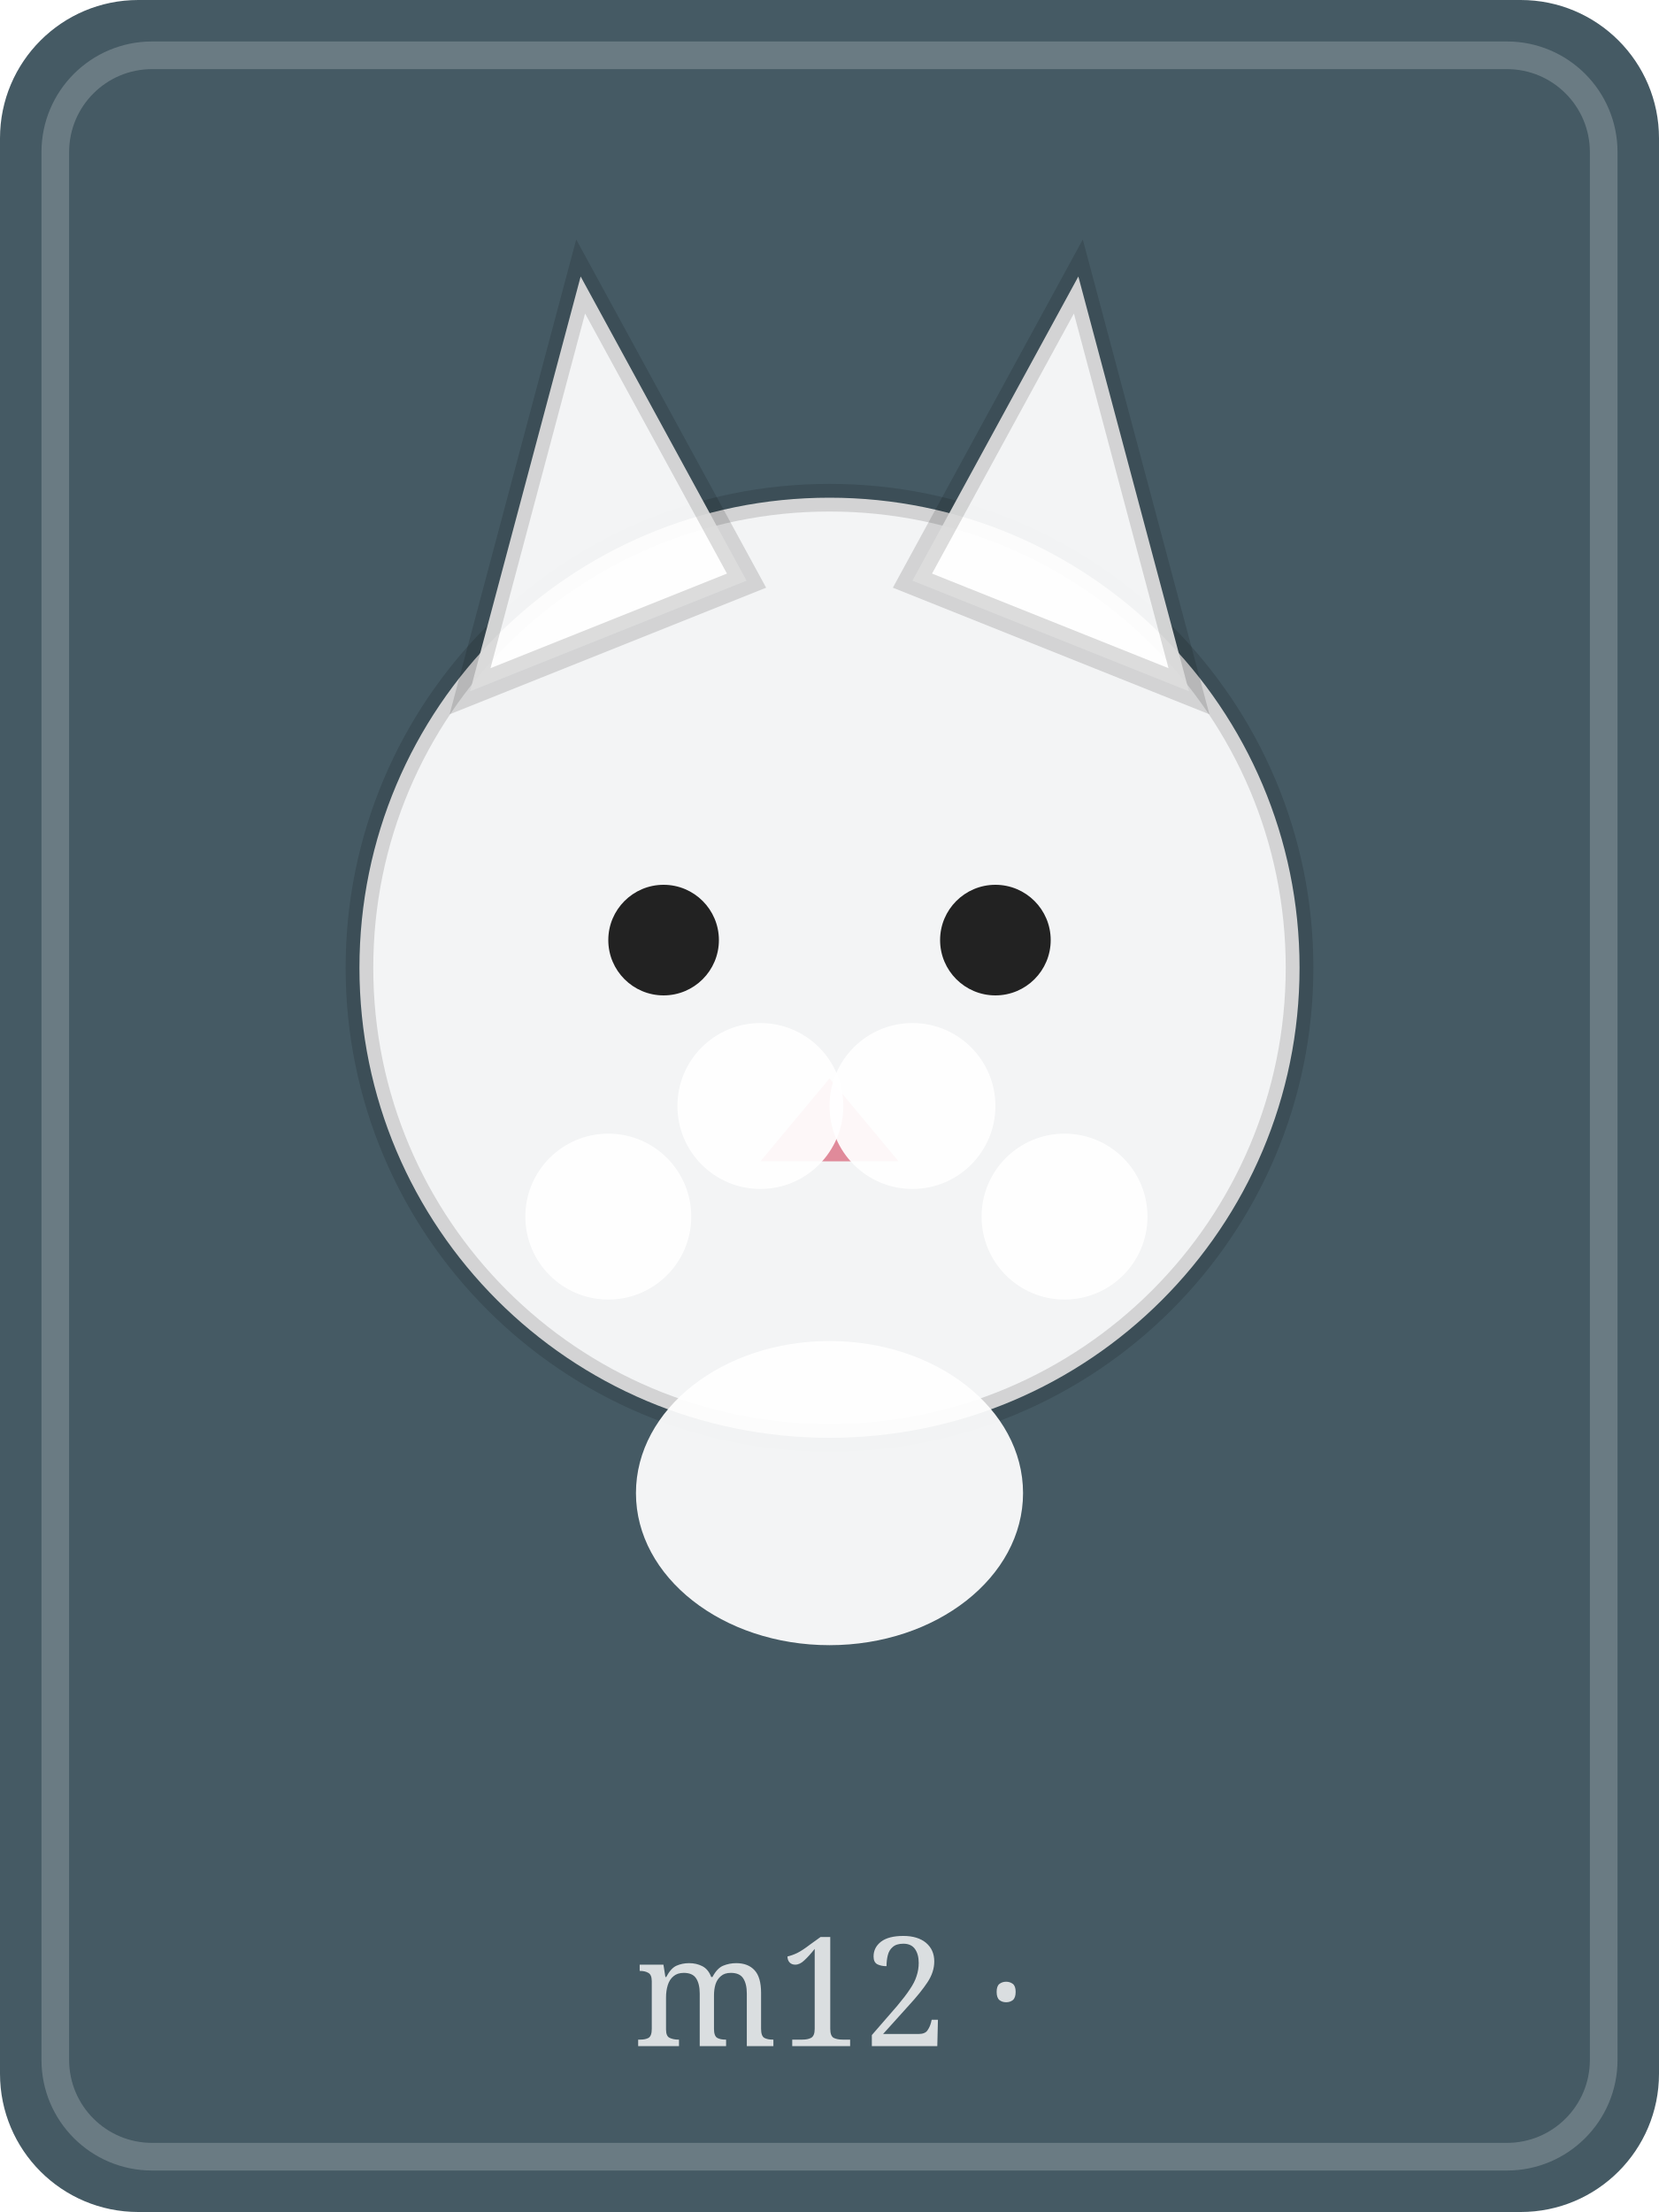
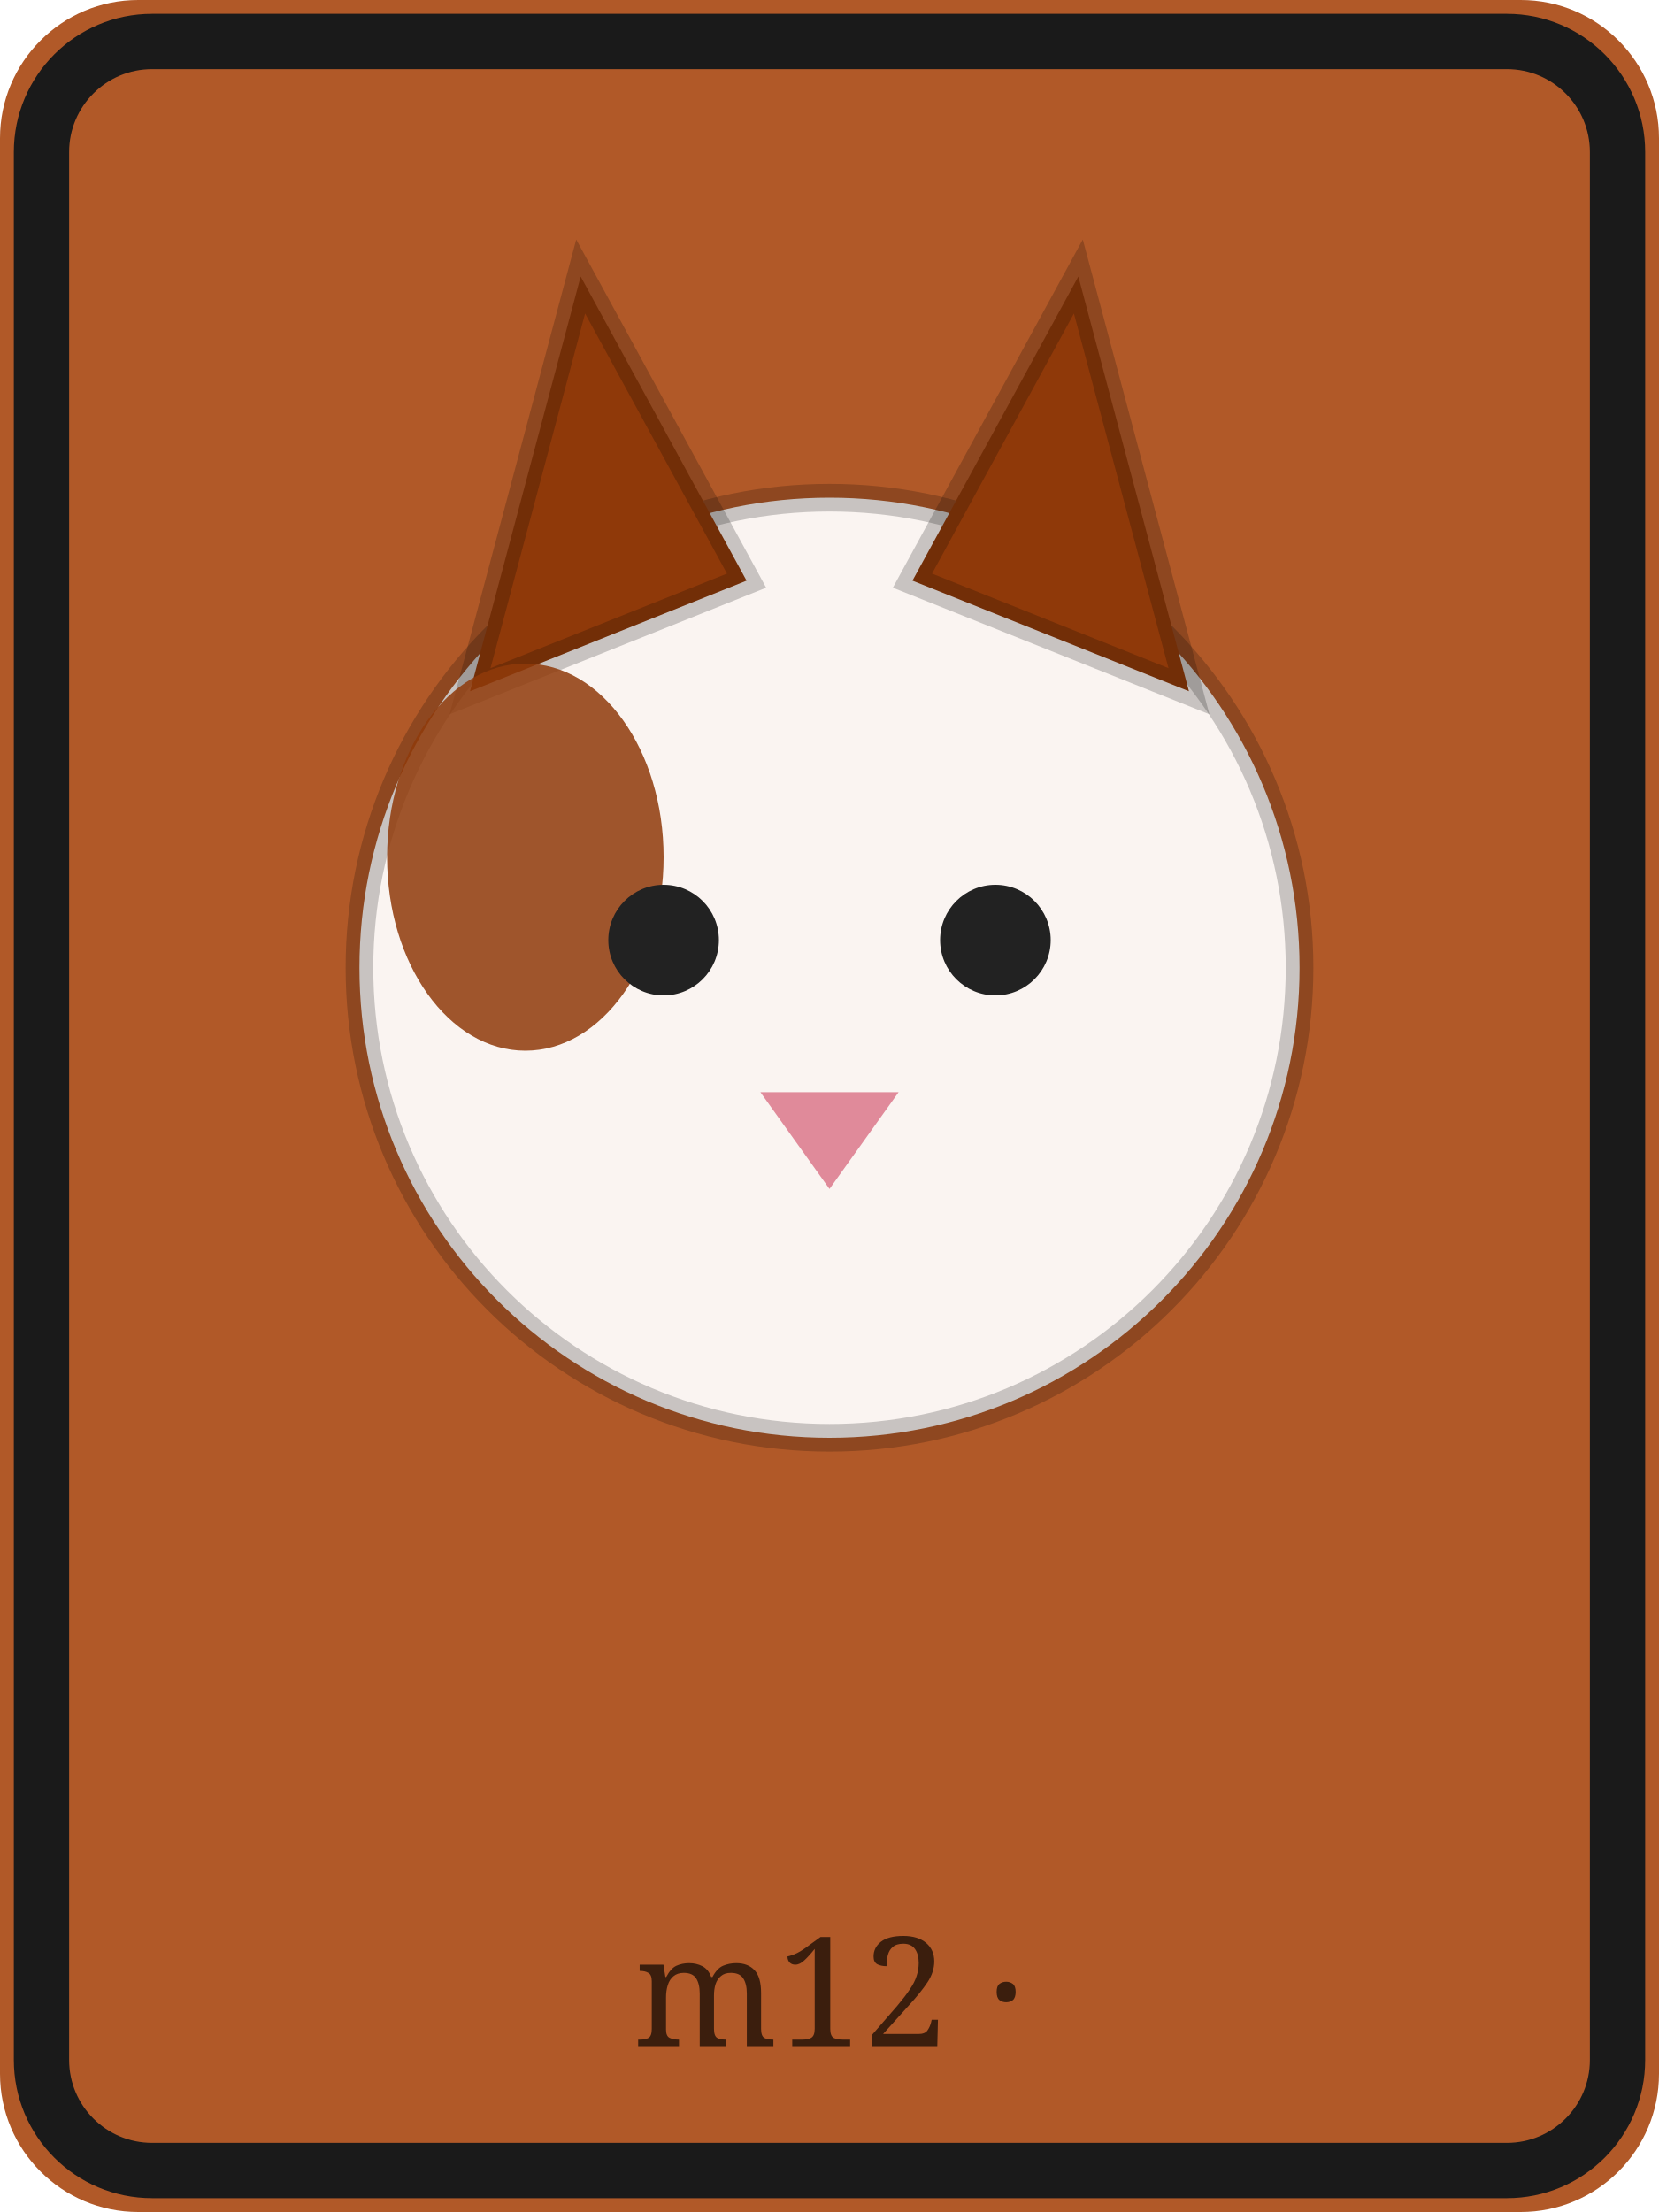
<svg xmlns="http://www.w3.org/2000/svg" viewBox="0 0 120 160">
-   <rect width="120" height="160" rx="10" fill="#455a64" />
-   <rect x="4" y="4" width="112" height="152" rx="7" fill="none" stroke="#ffffff33" stroke-width="2" />
-   <circle cx="60" cy="70" r="34" fill="#ffffffee" stroke="#00000022" stroke-width="2" />
-   <polygon points="34,50 42,20 54,42" fill="#ffffffee" stroke="#00000022" stroke-width="2" />
-   <polygon points="86,50 78,20 66,42" fill="#ffffffee" stroke="#00000022" stroke-width="2" />
+   <rect width="120" height="160" rx="10" fill="#B15928" />
+   <rect x="3" y="3" width="114" height="154" rx="8" fill="none" stroke="#1a1a1a" stroke-width="4" />
+   <circle cx="60" cy="70" r="34" fill="#ffffffee" stroke="#00000033" stroke-width="2" />
+   <polygon points="34,50 42,20 54,42" fill="#8f3909" stroke="#00000033" stroke-width="2" />
+   <polygon points="86,50 78,20 66,42" fill="#8f3909" stroke="#00000033" stroke-width="2" />
+   <ellipse cx="38" cy="62" rx="10" ry="14" fill="#8f3909" opacity="0.85" />
  <circle cx="48" cy="68" r="4" fill="#222" />
  <circle cx="72" cy="68" r="4" fill="#222" />
-   <polygon points="60,78 55,84 65,84" fill="#e08a9a" />
-   <ellipse cx="60" cy="108" rx="14" ry="11" fill="#ffffffee" />
-   <circle cx="44" cy="88" r="6" fill="#ffffffee" />
-   <circle cx="55" cy="80" r="6" fill="#ffffffee" />
-   <circle cx="66" cy="80" r="6" fill="#ffffffee" />
-   <circle cx="77" cy="88" r="6" fill="#ffffffee" />
-   <text x="60" y="148" font-family="Georgia,serif" font-size="11" fill="#ffffffcc" text-anchor="middle">m12 ·</text>
+   <polygon points="60,86 55,79 65,79" fill="#e08a9a" />
+   <text x="60" y="148" font-family="Georgia,serif" font-size="11" fill="#000000aa" text-anchor="middle">m12 ·</text>
</svg>
